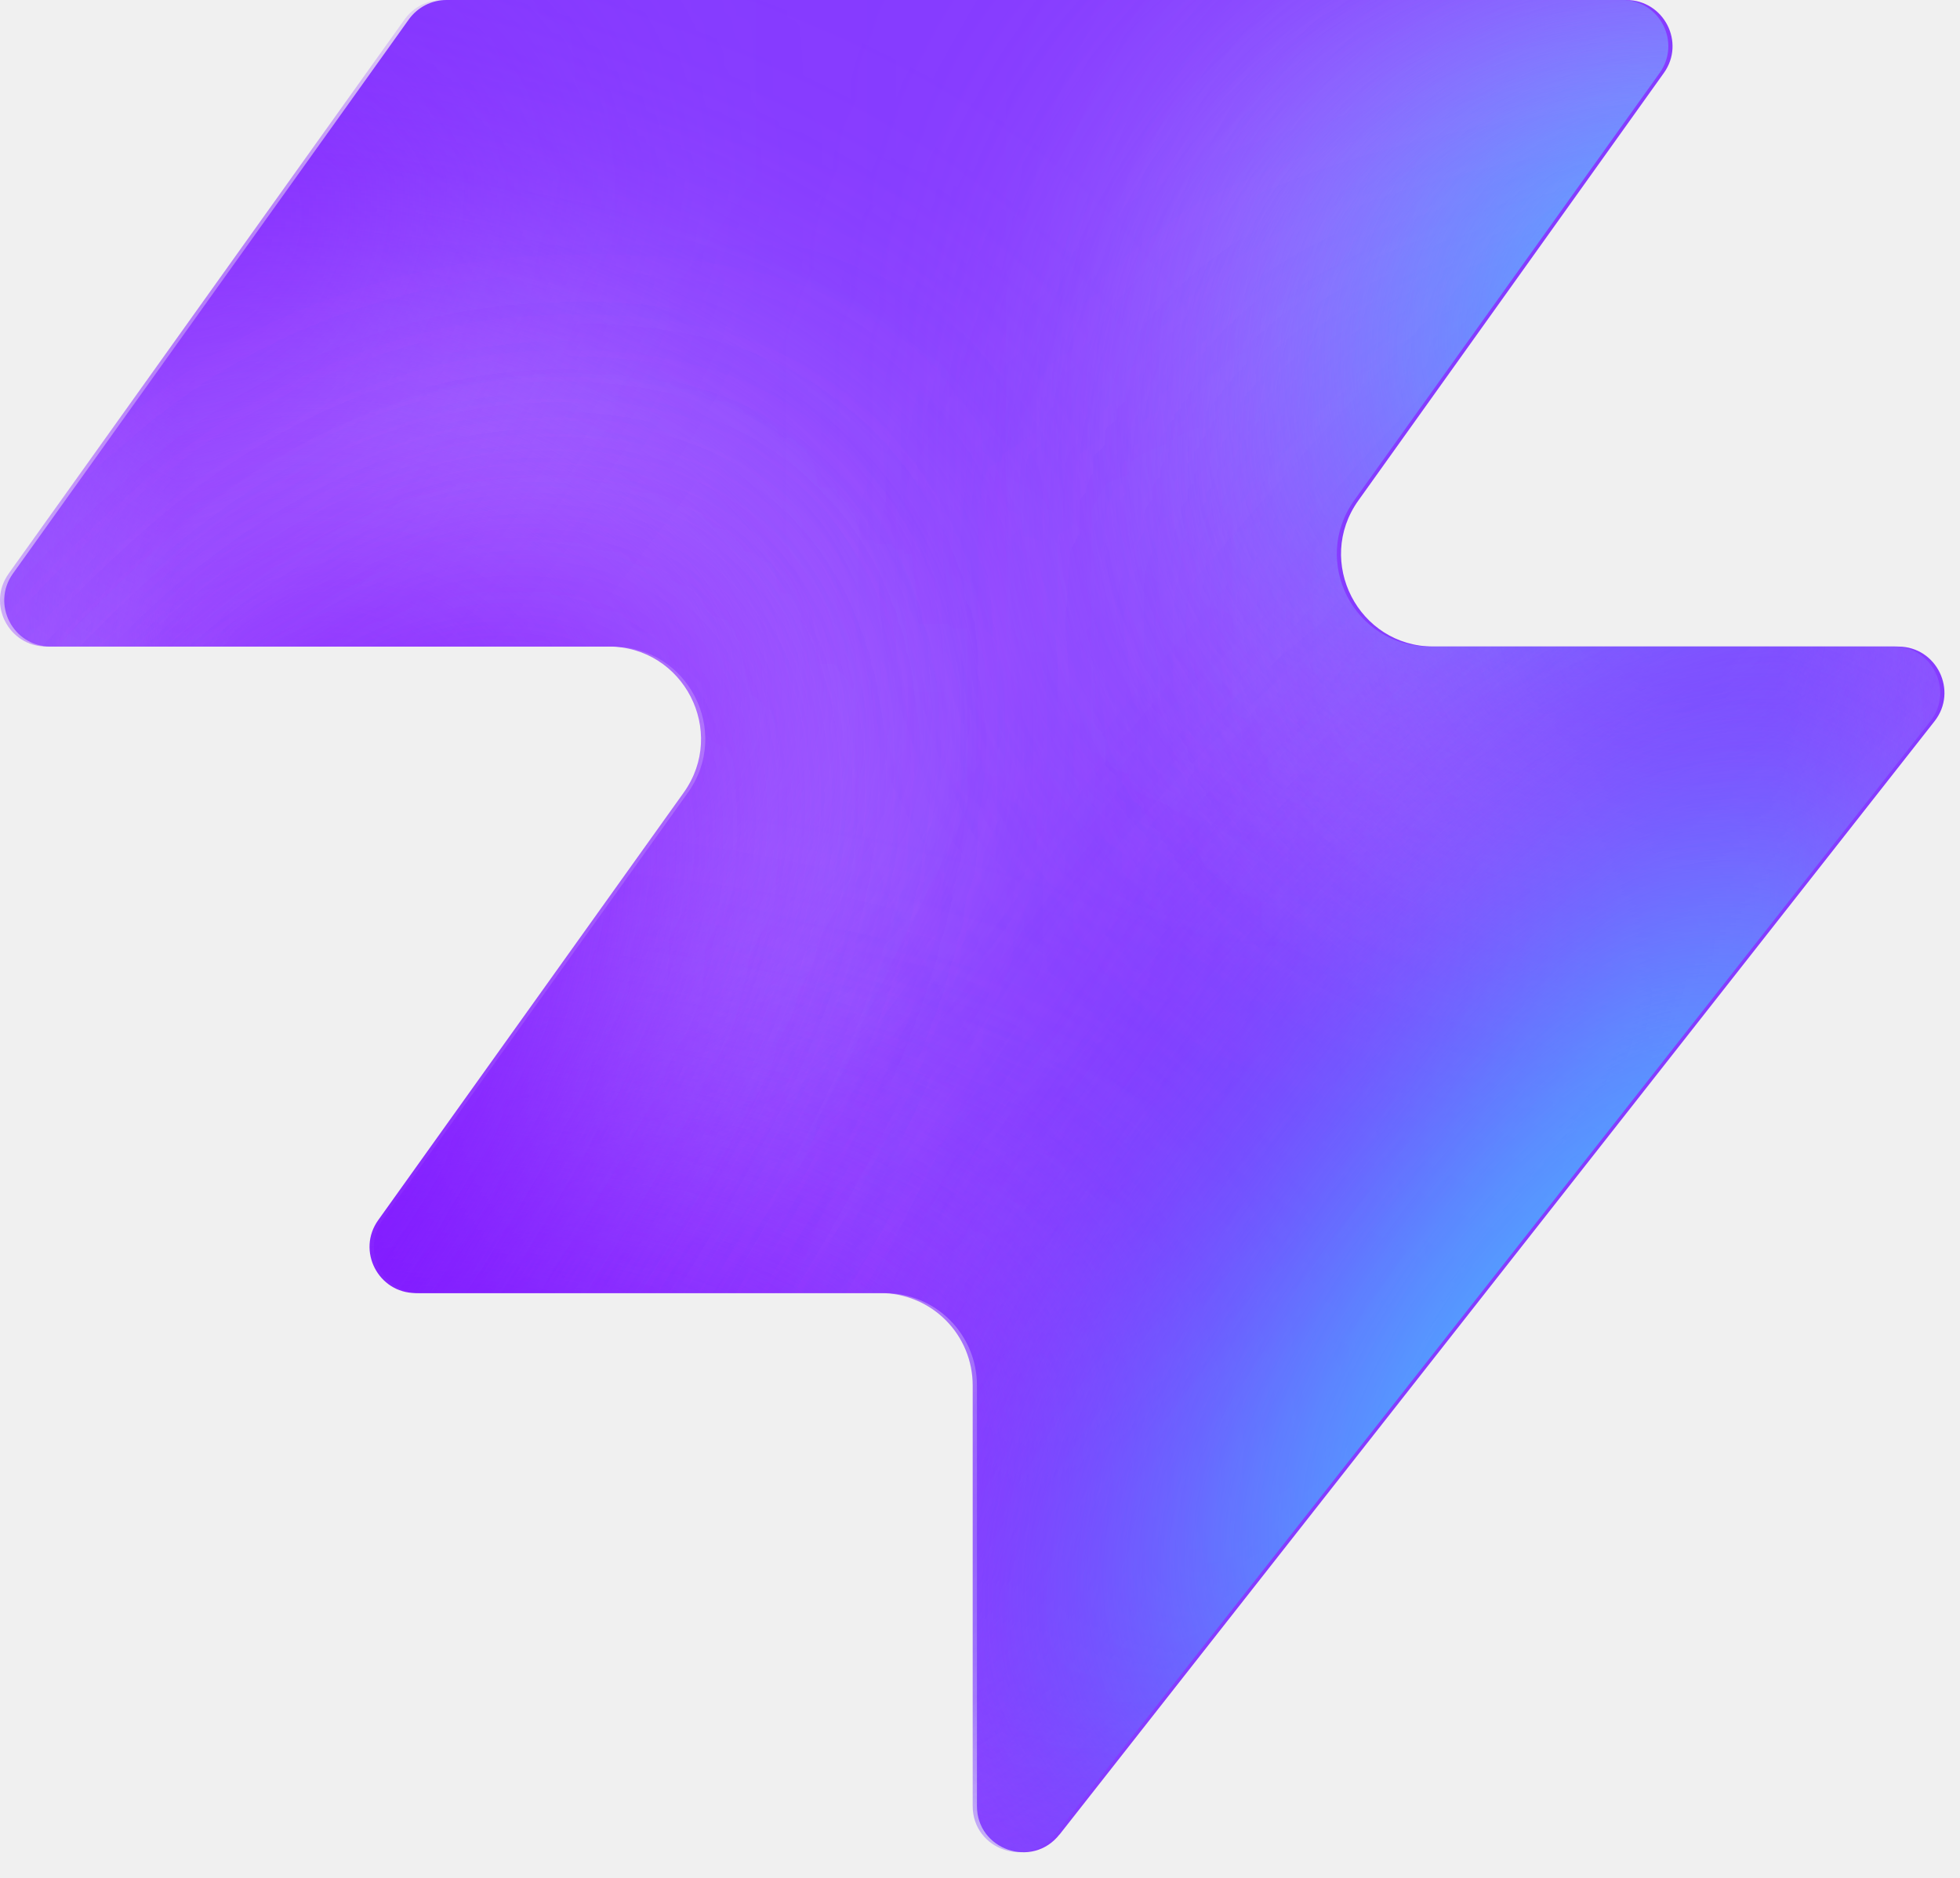
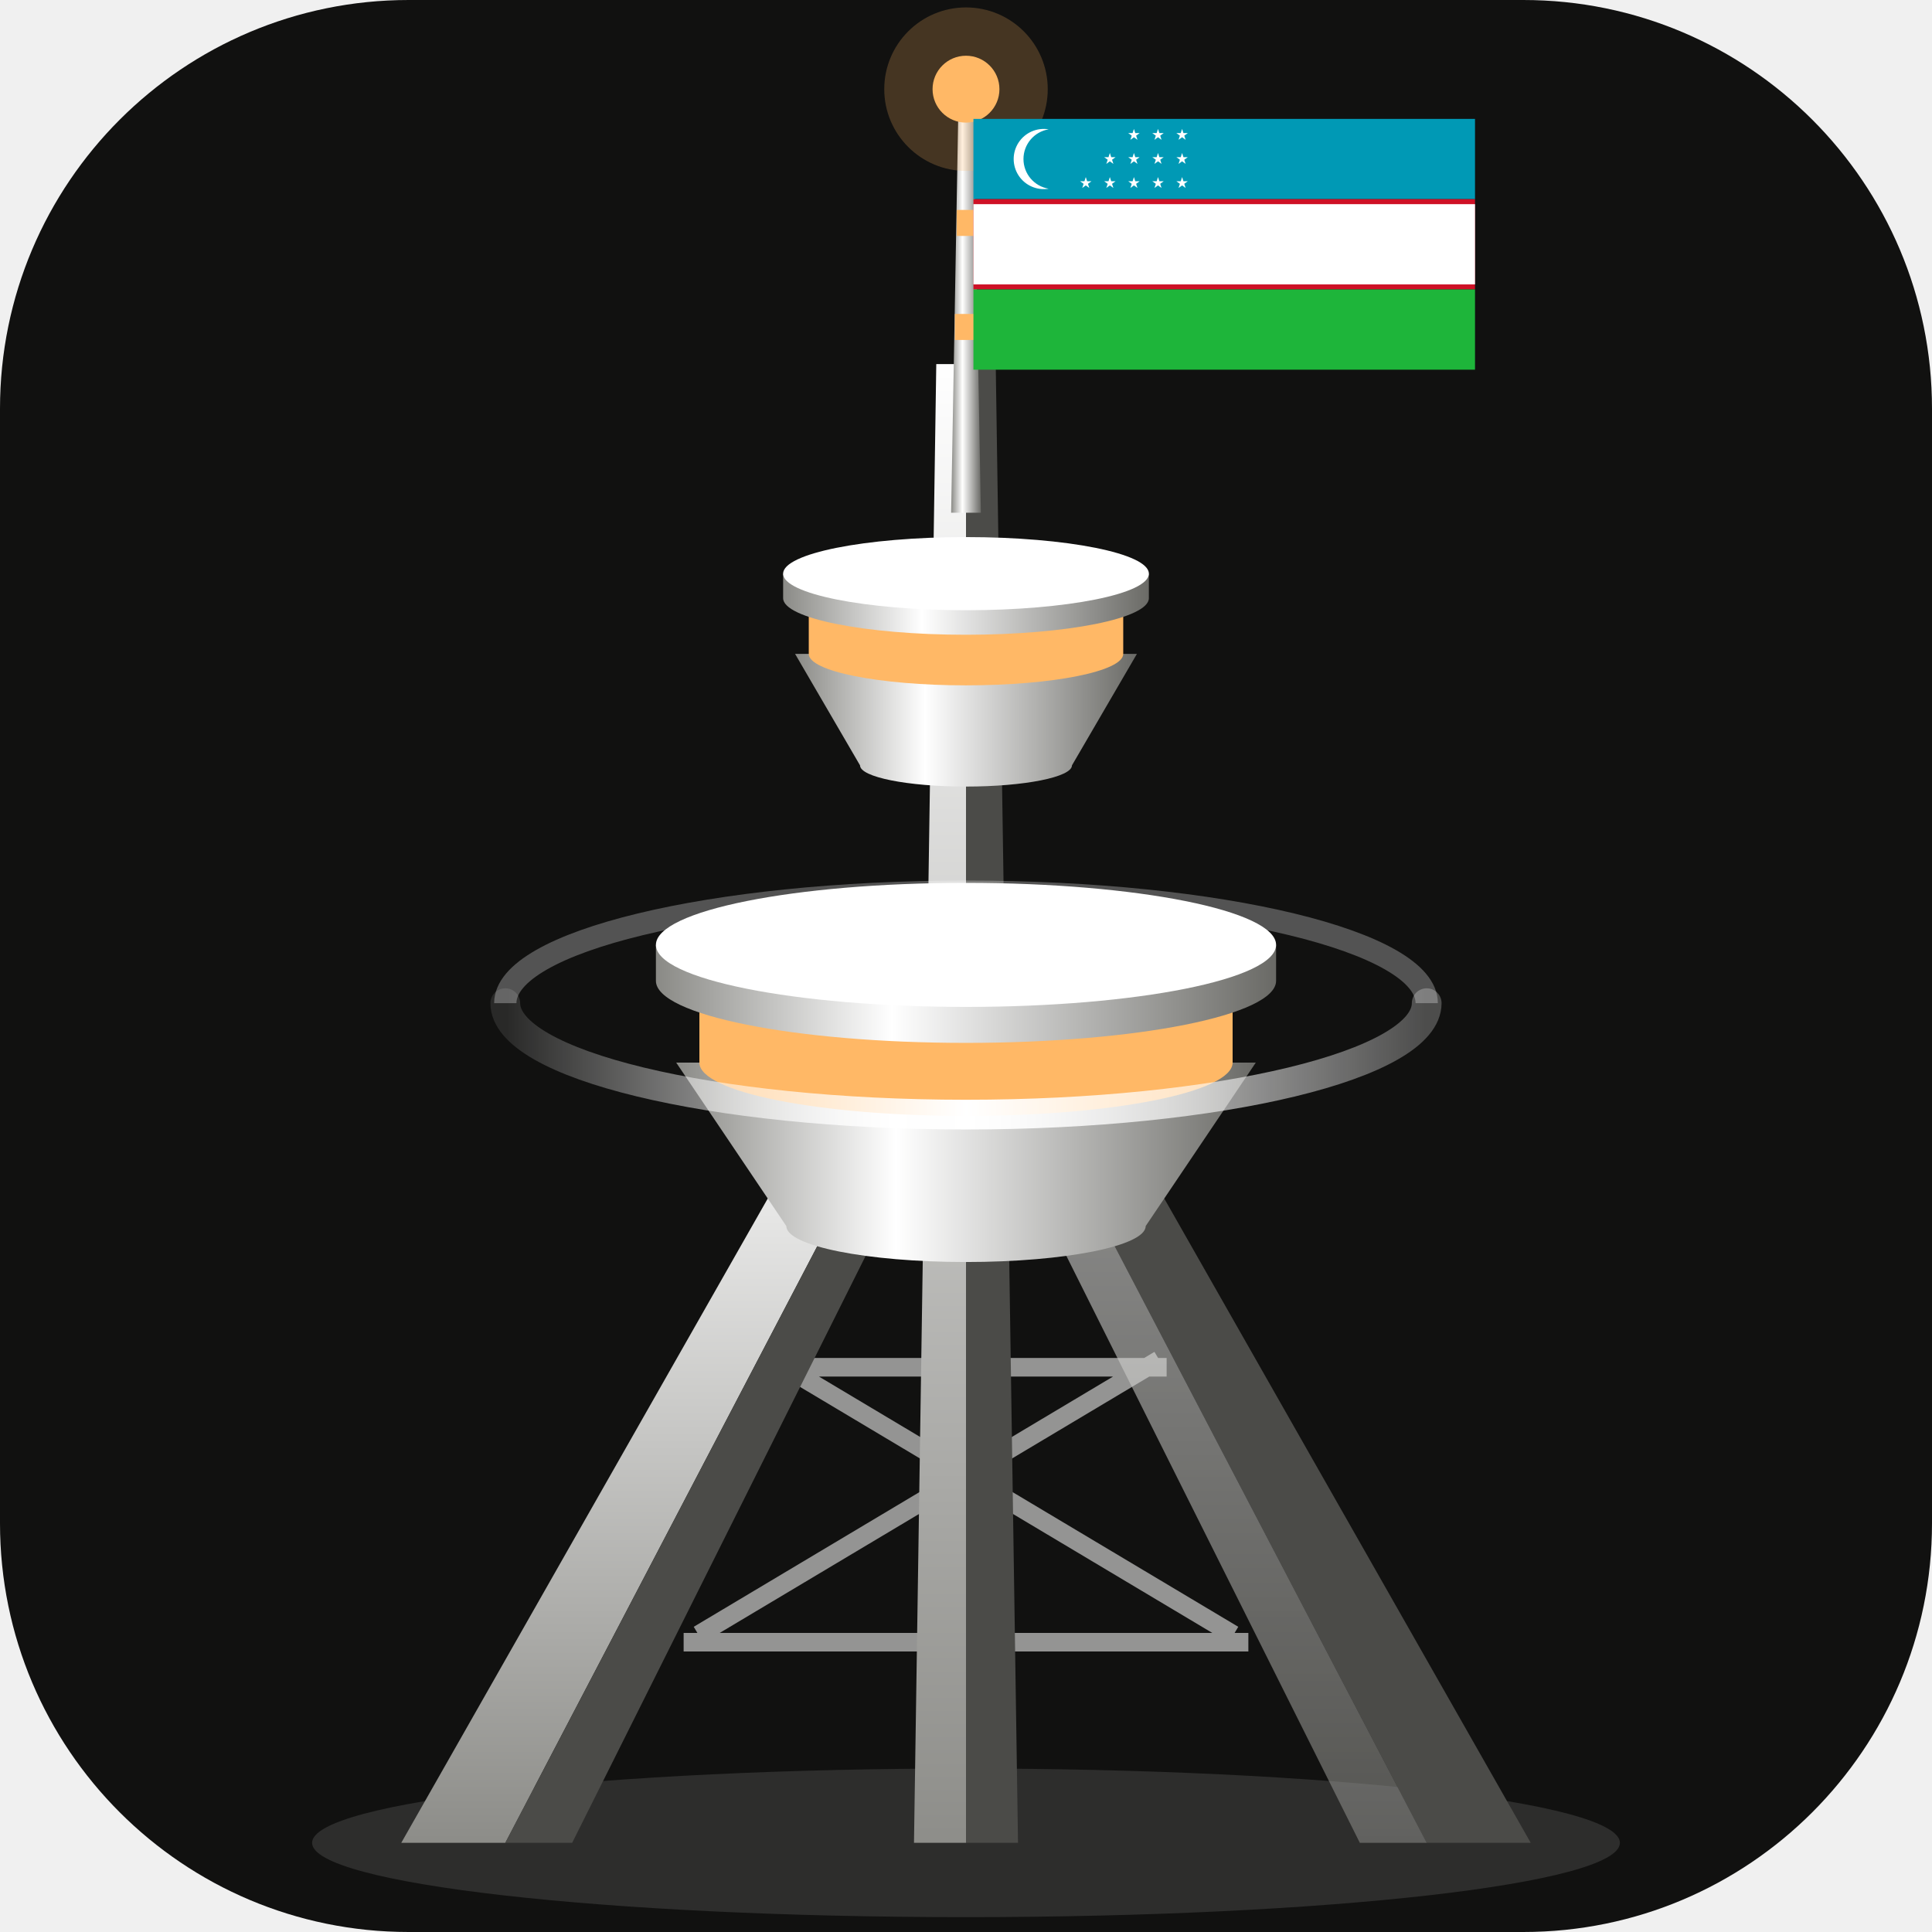
- <svg xmlns="http://www.w3.org/2000/svg" width="48" height="46" fill="none" viewBox="0 0 48 46">
-   <path fill="#863bff" d="M25.946 44.938c-.664.845-2.021.375-2.021-.698V33.937a2.26 2.26 0 0 0-2.262-2.262H10.287c-.92 0-1.456-1.04-.92-1.788l7.48-10.471c1.07-1.497 0-3.578-1.842-3.578H1.237c-.92 0-1.456-1.04-.92-1.788L10.013.474c.214-.297.556-.474.92-.474h28.894c.92 0 1.456 1.04.92 1.788l-7.48 10.471c-1.07 1.498 0 3.579 1.842 3.579h11.377c.943 0 1.473 1.088.89 1.83L25.947 44.94z" style="fill:#863bff;fill:color(display-p3 .525 .23 1);fill-opacity:1" />
-   <mask id="a" width="48" height="46" x="0" y="0" maskUnits="userSpaceOnUse" style="mask-type:alpha">
-     <path fill="#000" d="M25.842 44.938c-.664.844-2.021.375-2.021-.698V33.937a2.26 2.26 0 0 0-2.262-2.262H10.183c-.92 0-1.456-1.04-.92-1.788l7.48-10.471c1.07-1.498 0-3.579-1.842-3.579H1.133c-.92 0-1.456-1.04-.92-1.787L9.91.473c.214-.297.556-.474.92-.474h28.894c.92 0 1.456 1.04.92 1.788l-7.48 10.471c-1.07 1.498 0 3.578 1.842 3.578h11.377c.943 0 1.473 1.088.89 1.832L25.843 44.94z" style="fill:#000;fill-opacity:1" />
-   </mask>
-   <g mask="url(#a)">
-     <g filter="url(#b)">
-       <ellipse cx="5.508" cy="14.704" fill="#ede6ff" rx="5.508" ry="14.704" style="fill:#ede6ff;fill:color(display-p3 .927 .903 1);fill-opacity:1" transform="matrix(.00324 1 1 -.00324 -4.47 31.516)" />
-     </g>
-     <g filter="url(#c)">
-       <ellipse cx="10.399" cy="29.851" fill="#ede6ff" rx="10.399" ry="29.851" style="fill:#ede6ff;fill:color(display-p3 .927 .903 1);fill-opacity:1" transform="matrix(.00324 1 1 -.00324 -39.328 7.883)" />
-     </g>
-     <g filter="url(#d)">
-       <ellipse cx="5.508" cy="30.487" fill="#7e14ff" rx="5.508" ry="30.487" style="fill:#7e14ff;fill:color(display-p3 .492 .077 1);fill-opacity:1" transform="rotate(89.814 -25.913 -14.639)scale(1 -1)" />
-     </g>
-     <g filter="url(#e)">
-       <ellipse cx="5.508" cy="30.599" fill="#7e14ff" rx="5.508" ry="30.599" style="fill:#7e14ff;fill:color(display-p3 .492 .077 1);fill-opacity:1" transform="rotate(89.814 -32.644 -3.334)scale(1 -1)" />
-     </g>
-     <g filter="url(#f)">
-       <ellipse cx="5.508" cy="30.599" fill="#7e14ff" rx="5.508" ry="30.599" style="fill:#7e14ff;fill:color(display-p3 .492 .077 1);fill-opacity:1" transform="matrix(.00324 1 1 -.00324 -34.34 30.47)" />
-     </g>
-     <g filter="url(#g)">
-       <ellipse cx="14.072" cy="22.078" fill="#ede6ff" rx="14.072" ry="22.078" style="fill:#ede6ff;fill:color(display-p3 .927 .903 1);fill-opacity:1" transform="rotate(93.35 24.506 48.493)scale(-1 1)" />
-     </g>
-     <g filter="url(#h)">
-       <ellipse cx="3.47" cy="21.501" fill="#7e14ff" rx="3.47" ry="21.501" style="fill:#7e14ff;fill:color(display-p3 .492 .077 1);fill-opacity:1" transform="rotate(89.009 28.708 47.59)scale(-1 1)" />
-     </g>
-     <g filter="url(#i)">
-       <ellipse cx="3.47" cy="21.501" fill="#7e14ff" rx="3.47" ry="21.501" style="fill:#7e14ff;fill:color(display-p3 .492 .077 1);fill-opacity:1" transform="rotate(89.009 28.708 47.59)scale(-1 1)" />
-     </g>
-     <g filter="url(#j)">
-       <ellipse cx=".387" cy="8.972" fill="#7e14ff" rx="4.407" ry="29.108" style="fill:#7e14ff;fill:color(display-p3 .492 .077 1);fill-opacity:1" transform="rotate(39.51 .387 8.972)" />
-     </g>
-     <g filter="url(#k)">
-       <ellipse cx="47.523" cy="-6.092" fill="#7e14ff" rx="4.407" ry="29.108" style="fill:#7e14ff;fill:color(display-p3 .492 .077 1);fill-opacity:1" transform="rotate(37.892 47.523 -6.092)" />
-     </g>
-     <g filter="url(#l)">
-       <ellipse cx="41.412" cy="6.333" fill="#47bfff" rx="5.971" ry="9.665" style="fill:#47bfff;fill:color(display-p3 .28 .748 1);fill-opacity:1" transform="rotate(37.892 41.412 6.333)" />
-     </g>
-     <g filter="url(#m)">
-       <ellipse cx="-1.879" cy="38.332" fill="#7e14ff" rx="4.407" ry="29.108" style="fill:#7e14ff;fill:color(display-p3 .492 .077 1);fill-opacity:1" transform="rotate(37.892 -1.88 38.332)" />
-     </g>
-     <g filter="url(#n)">
-       <ellipse cx="-1.879" cy="38.332" fill="#7e14ff" rx="4.407" ry="29.108" style="fill:#7e14ff;fill:color(display-p3 .492 .077 1);fill-opacity:1" transform="rotate(37.892 -1.88 38.332)" />
-     </g>
-     <g filter="url(#o)">
-       <ellipse cx="35.651" cy="29.907" fill="#7e14ff" rx="4.407" ry="29.108" style="fill:#7e14ff;fill:color(display-p3 .492 .077 1);fill-opacity:1" transform="rotate(37.892 35.651 29.907)" />
-     </g>
-     <g filter="url(#p)">
-       <ellipse cx="38.418" cy="32.4" fill="#47bfff" rx="5.971" ry="15.297" style="fill:#47bfff;fill:color(display-p3 .28 .748 1);fill-opacity:1" transform="rotate(37.892 38.418 32.4)" />
-     </g>
+ <svg xmlns="http://www.w3.org/2000/svg" viewBox="60 52 520 520">
+   <defs>
+     <radialGradient id="bg-white" cx="0.5" cy="0.42" r="0.7">
+       <stop offset="0" stop-color="#262624" />
+       <stop offset="1" stop-color="#111110" />
+     </radialGradient>
+     <linearGradient id="lit-white" x1="0" y1="1" x2="0" y2="0">
+       <stop offset="0" stop-color="#8d8d89" />
+       <stop offset="1" stop-color="#ffffff" />
+     </linearGradient>
+     <linearGradient id="cyl-white" x1="0" y1="0" x2="1" y2="0">
+       <stop offset="0" stop-color="#8a8a86" />
+       <stop offset="0.38" stop-color="#ffffff" />
+       <stop offset="1" stop-color="#6a6a66" />
+     </linearGradient>
+     <linearGradient id="ring-white" x1="0" y1="0" x2="1" y2="0">
+       <stop offset="0" stop-color="#ffffff" stop-opacity="0.1" />
+       <stop offset="0.5" stop-color="#ffffff" />
+       <stop offset="1" stop-color="#ffffff" stop-opacity="0.25" />
+     </linearGradient>
+   </defs>
+   <rect x="60" y="52" width="520" height="520" rx="110" fill="#111110" />
+   <ellipse cx="320" cy="548" rx="176" ry="20" fill="#ffffff" opacity="0.12" />
+   <path d="M268 418 392 492M372 418 248 492M266 420H374M244 494H396" stroke="#ffffff" stroke-opacity="0.55" stroke-width="5" fill="none" />
+   <path d="M168 548 292 330H310L196 548Z" fill="url(#lit-white)" />
+   <path d="M196 548 310 330V356L214 548Z" fill="#4b4b48" />
+   <path d="M472 548 348 330H330L444 548Z" fill="#4b4b48" />
+   <path d="M444 548 330 330V356L426 548Z" fill="url(#lit-white)" opacity="0.55" />
+   <path d="M306 548 312 150H320V548Z" fill="url(#lit-white)" />
+   <path d="M320 150H328L334 548H320Z" fill="#4b4b48" />
+   <path d="M196 322A124 30 0 0 1 444 322" fill="none" stroke="#ffffff" stroke-opacity="0.28" stroke-width="6" />
+   <path d="M242 338L271.64 382A48.36 9.672 0 0 0 368.36 382L398 338Z" fill="url(#cyl-white)" />
+   <path d="M248.24 316V338A71.76 14.352 0 0 0 391.76 338V316Z" fill="#ffb866" />
+   <path d="M236.54 306.32V316A83.46 16.692 0 0 0 403.46 316V306.32Z" fill="url(#cyl-white)" />
+   <ellipse cx="320" cy="306.32" rx="83.46" ry="16.692" fill="#ffffff" />
+   <path d="M444 322A124 30 0 0 1 196 322" fill="none" stroke="url(#ring-white)" stroke-width="8" stroke-linecap="round" />
+   <path d="M274 228L291.48 258A28.52 5.704 0 0 0 348.52 258L366 228Z" fill="url(#cyl-white)" />
+   <path d="M277.68 213V228A42.32 8.464 0 0 0 362.32 228V213Z" fill="#ffb866" />
+   <path d="M270.78 206.4V213A49.22 9.844 0 0 0 369.22 213V206.4Z" fill="url(#cyl-white)" />
+   <ellipse cx="320" cy="206.4" rx="49.22" ry="9.844" fill="#ffffff" />
+   <path d="M316 190 318 78H322L324 190Z" fill="url(#cyl-white)" />
+   <path d="M317 140H323M317.5 112H322.5" stroke="#ffb866" stroke-width="7" />
+   <circle cx="320" cy="76" r="22" fill="#ffb866" opacity="0.22" />
+   <circle cx="320" cy="76" r="9" fill="#ffb866" />
+   <g transform="translate(322 84) scale(0.27)">
+     <path d="M0 0H500V80H0Z" fill="#0099b5" />
+     <path d="M0 80H500V170H0Z" fill="#ce1126" />
+     <path d="M0 85H500V165H0Z" fill="#fff" />
+     <path d="M0 170H500V250H0Z" fill="#1eb53a" />
+     <path d="M75 10.4A30 30 0 1 0 75 69.6A30 30 0 0 1 75 10.4Z" fill="#fff" />
+     <path d="M0 -6 1.35 -1.85 5.7 -1.85 2.18 .7 3.53 4.85 0 2.3 -3.53 4.85 -2.18 .7 -5.7 -1.85 -1.35 -1.85Z" transform="translate(208 16)" fill="#fff" />
+     <path d="M0 -6 1.35 -1.85 5.7 -1.85 2.18 .7 3.53 4.85 0 2.3 -3.53 4.85 -2.18 .7 -5.7 -1.85 -1.35 -1.85Z" transform="translate(184 16)" fill="#fff" />
+     <path d="M0 -6 1.35 -1.85 5.7 -1.85 2.18 .7 3.53 4.85 0 2.3 -3.53 4.85 -2.18 .7 -5.7 -1.85 -1.35 -1.85Z" transform="translate(160 16)" fill="#fff" />
+     <path d="M0 -6 1.35 -1.85 5.7 -1.85 2.18 .7 3.53 4.85 0 2.3 -3.53 4.85 -2.18 .7 -5.7 -1.85 -1.35 -1.85Z" transform="translate(208 40)" fill="#fff" />
+     <path d="M0 -6 1.35 -1.85 5.7 -1.85 2.18 .7 3.53 4.85 0 2.3 -3.53 4.85 -2.18 .7 -5.7 -1.85 -1.35 -1.85Z" transform="translate(184 40)" fill="#fff" />
+     <path d="M0 -6 1.35 -1.85 5.7 -1.85 2.18 .7 3.53 4.85 0 2.3 -3.53 4.85 -2.18 .7 -5.7 -1.85 -1.35 -1.85Z" transform="translate(160 40)" fill="#fff" />
+     <path d="M0 -6 1.35 -1.85 5.7 -1.85 2.18 .7 3.53 4.85 0 2.3 -3.53 4.85 -2.18 .7 -5.7 -1.85 -1.35 -1.85Z" transform="translate(136 40)" fill="#fff" />
+     <path d="M0 -6 1.35 -1.85 5.7 -1.85 2.18 .7 3.53 4.85 0 2.3 -3.53 4.85 -2.18 .7 -5.7 -1.85 -1.35 -1.85Z" transform="translate(208 64)" fill="#fff" />
+     <path d="M0 -6 1.35 -1.85 5.7 -1.85 2.18 .7 3.53 4.85 0 2.3 -3.53 4.85 -2.18 .7 -5.7 -1.85 -1.35 -1.85Z" transform="translate(184 64)" fill="#fff" />
+     <path d="M0 -6 1.35 -1.85 5.7 -1.85 2.18 .7 3.53 4.85 0 2.3 -3.53 4.85 -2.18 .7 -5.7 -1.85 -1.35 -1.85Z" transform="translate(160 64)" fill="#fff" />
+     <path d="M0 -6 1.35 -1.85 5.7 -1.85 2.18 .7 3.53 4.85 0 2.3 -3.53 4.85 -2.18 .7 -5.7 -1.85 -1.35 -1.85Z" transform="translate(136 64)" fill="#fff" />
+     <path d="M0 -6 1.35 -1.85 5.7 -1.85 2.18 .7 3.53 4.85 0 2.3 -3.53 4.85 -2.18 .7 -5.7 -1.85 -1.35 -1.85Z" transform="translate(112 64)" fill="#fff" />
  </g>
-   <defs>
-     <filter id="b" width="60.045" height="41.654" x="-19.77" y="16.149" color-interpolation-filters="sRGB" filterUnits="userSpaceOnUse">
-       <feFlood flood-opacity="0" result="BackgroundImageFix" />
-       <feBlend in="SourceGraphic" in2="BackgroundImageFix" result="shape" />
-       <feGaussianBlur result="effect1_foregroundBlur_2002_17158" stdDeviation="7.659" />
-     </filter>
-     <filter id="c" width="90.34" height="51.437" x="-54.613" y="-7.533" color-interpolation-filters="sRGB" filterUnits="userSpaceOnUse">
-       <feFlood flood-opacity="0" result="BackgroundImageFix" />
-       <feBlend in="SourceGraphic" in2="BackgroundImageFix" result="shape" />
-       <feGaussianBlur result="effect1_foregroundBlur_2002_17158" stdDeviation="7.659" />
-     </filter>
-     <filter id="d" width="79.355" height="29.4" x="-49.64" y="2.03" color-interpolation-filters="sRGB" filterUnits="userSpaceOnUse">
-       <feFlood flood-opacity="0" result="BackgroundImageFix" />
-       <feBlend in="SourceGraphic" in2="BackgroundImageFix" result="shape" />
-       <feGaussianBlur result="effect1_foregroundBlur_2002_17158" stdDeviation="4.596" />
-     </filter>
-     <filter id="e" width="79.579" height="29.4" x="-45.045" y="20.029" color-interpolation-filters="sRGB" filterUnits="userSpaceOnUse">
-       <feFlood flood-opacity="0" result="BackgroundImageFix" />
-       <feBlend in="SourceGraphic" in2="BackgroundImageFix" result="shape" />
-       <feGaussianBlur result="effect1_foregroundBlur_2002_17158" stdDeviation="4.596" />
-     </filter>
-     <filter id="f" width="79.579" height="29.4" x="-43.513" y="21.178" color-interpolation-filters="sRGB" filterUnits="userSpaceOnUse">
-       <feFlood flood-opacity="0" result="BackgroundImageFix" />
-       <feBlend in="SourceGraphic" in2="BackgroundImageFix" result="shape" />
-       <feGaussianBlur result="effect1_foregroundBlur_2002_17158" stdDeviation="4.596" />
-     </filter>
-     <filter id="g" width="74.749" height="58.852" x="15.756" y="-17.901" color-interpolation-filters="sRGB" filterUnits="userSpaceOnUse">
-       <feFlood flood-opacity="0" result="BackgroundImageFix" />
-       <feBlend in="SourceGraphic" in2="BackgroundImageFix" result="shape" />
-       <feGaussianBlur result="effect1_foregroundBlur_2002_17158" stdDeviation="7.659" />
-     </filter>
-     <filter id="h" width="61.377" height="25.362" x="23.548" y="2.284" color-interpolation-filters="sRGB" filterUnits="userSpaceOnUse">
-       <feFlood flood-opacity="0" result="BackgroundImageFix" />
-       <feBlend in="SourceGraphic" in2="BackgroundImageFix" result="shape" />
-       <feGaussianBlur result="effect1_foregroundBlur_2002_17158" stdDeviation="4.596" />
-     </filter>
-     <filter id="i" width="61.377" height="25.362" x="23.548" y="2.284" color-interpolation-filters="sRGB" filterUnits="userSpaceOnUse">
-       <feFlood flood-opacity="0" result="BackgroundImageFix" />
-       <feBlend in="SourceGraphic" in2="BackgroundImageFix" result="shape" />
-       <feGaussianBlur result="effect1_foregroundBlur_2002_17158" stdDeviation="4.596" />
-     </filter>
-     <filter id="j" width="56.045" height="63.649" x="-27.636" y="-22.853" color-interpolation-filters="sRGB" filterUnits="userSpaceOnUse">
-       <feFlood flood-opacity="0" result="BackgroundImageFix" />
-       <feBlend in="SourceGraphic" in2="BackgroundImageFix" result="shape" />
-       <feGaussianBlur result="effect1_foregroundBlur_2002_17158" stdDeviation="4.596" />
-     </filter>
-     <filter id="k" width="54.814" height="64.646" x="20.116" y="-38.415" color-interpolation-filters="sRGB" filterUnits="userSpaceOnUse">
-       <feFlood flood-opacity="0" result="BackgroundImageFix" />
-       <feBlend in="SourceGraphic" in2="BackgroundImageFix" result="shape" />
-       <feGaussianBlur result="effect1_foregroundBlur_2002_17158" stdDeviation="4.596" />
-     </filter>
-     <filter id="l" width="33.541" height="35.313" x="24.641" y="-11.323" color-interpolation-filters="sRGB" filterUnits="userSpaceOnUse">
-       <feFlood flood-opacity="0" result="BackgroundImageFix" />
-       <feBlend in="SourceGraphic" in2="BackgroundImageFix" result="shape" />
-       <feGaussianBlur result="effect1_foregroundBlur_2002_17158" stdDeviation="4.596" />
-     </filter>
-     <filter id="m" width="54.814" height="64.646" x="-29.286" y="6.009" color-interpolation-filters="sRGB" filterUnits="userSpaceOnUse">
-       <feFlood flood-opacity="0" result="BackgroundImageFix" />
-       <feBlend in="SourceGraphic" in2="BackgroundImageFix" result="shape" />
-       <feGaussianBlur result="effect1_foregroundBlur_2002_17158" stdDeviation="4.596" />
-     </filter>
-     <filter id="n" width="54.814" height="64.646" x="-29.286" y="6.009" color-interpolation-filters="sRGB" filterUnits="userSpaceOnUse">
-       <feFlood flood-opacity="0" result="BackgroundImageFix" />
-       <feBlend in="SourceGraphic" in2="BackgroundImageFix" result="shape" />
-       <feGaussianBlur result="effect1_foregroundBlur_2002_17158" stdDeviation="4.596" />
-     </filter>
-     <filter id="o" width="54.814" height="64.646" x="8.244" y="-2.416" color-interpolation-filters="sRGB" filterUnits="userSpaceOnUse">
-       <feFlood flood-opacity="0" result="BackgroundImageFix" />
-       <feBlend in="SourceGraphic" in2="BackgroundImageFix" result="shape" />
-       <feGaussianBlur result="effect1_foregroundBlur_2002_17158" stdDeviation="4.596" />
-     </filter>
-     <filter id="p" width="39.409" height="43.623" x="18.713" y="10.588" color-interpolation-filters="sRGB" filterUnits="userSpaceOnUse">
-       <feFlood flood-opacity="0" result="BackgroundImageFix" />
-       <feBlend in="SourceGraphic" in2="BackgroundImageFix" result="shape" />
-       <feGaussianBlur result="effect1_foregroundBlur_2002_17158" stdDeviation="4.596" />
-     </filter>
-   </defs>
</svg>
